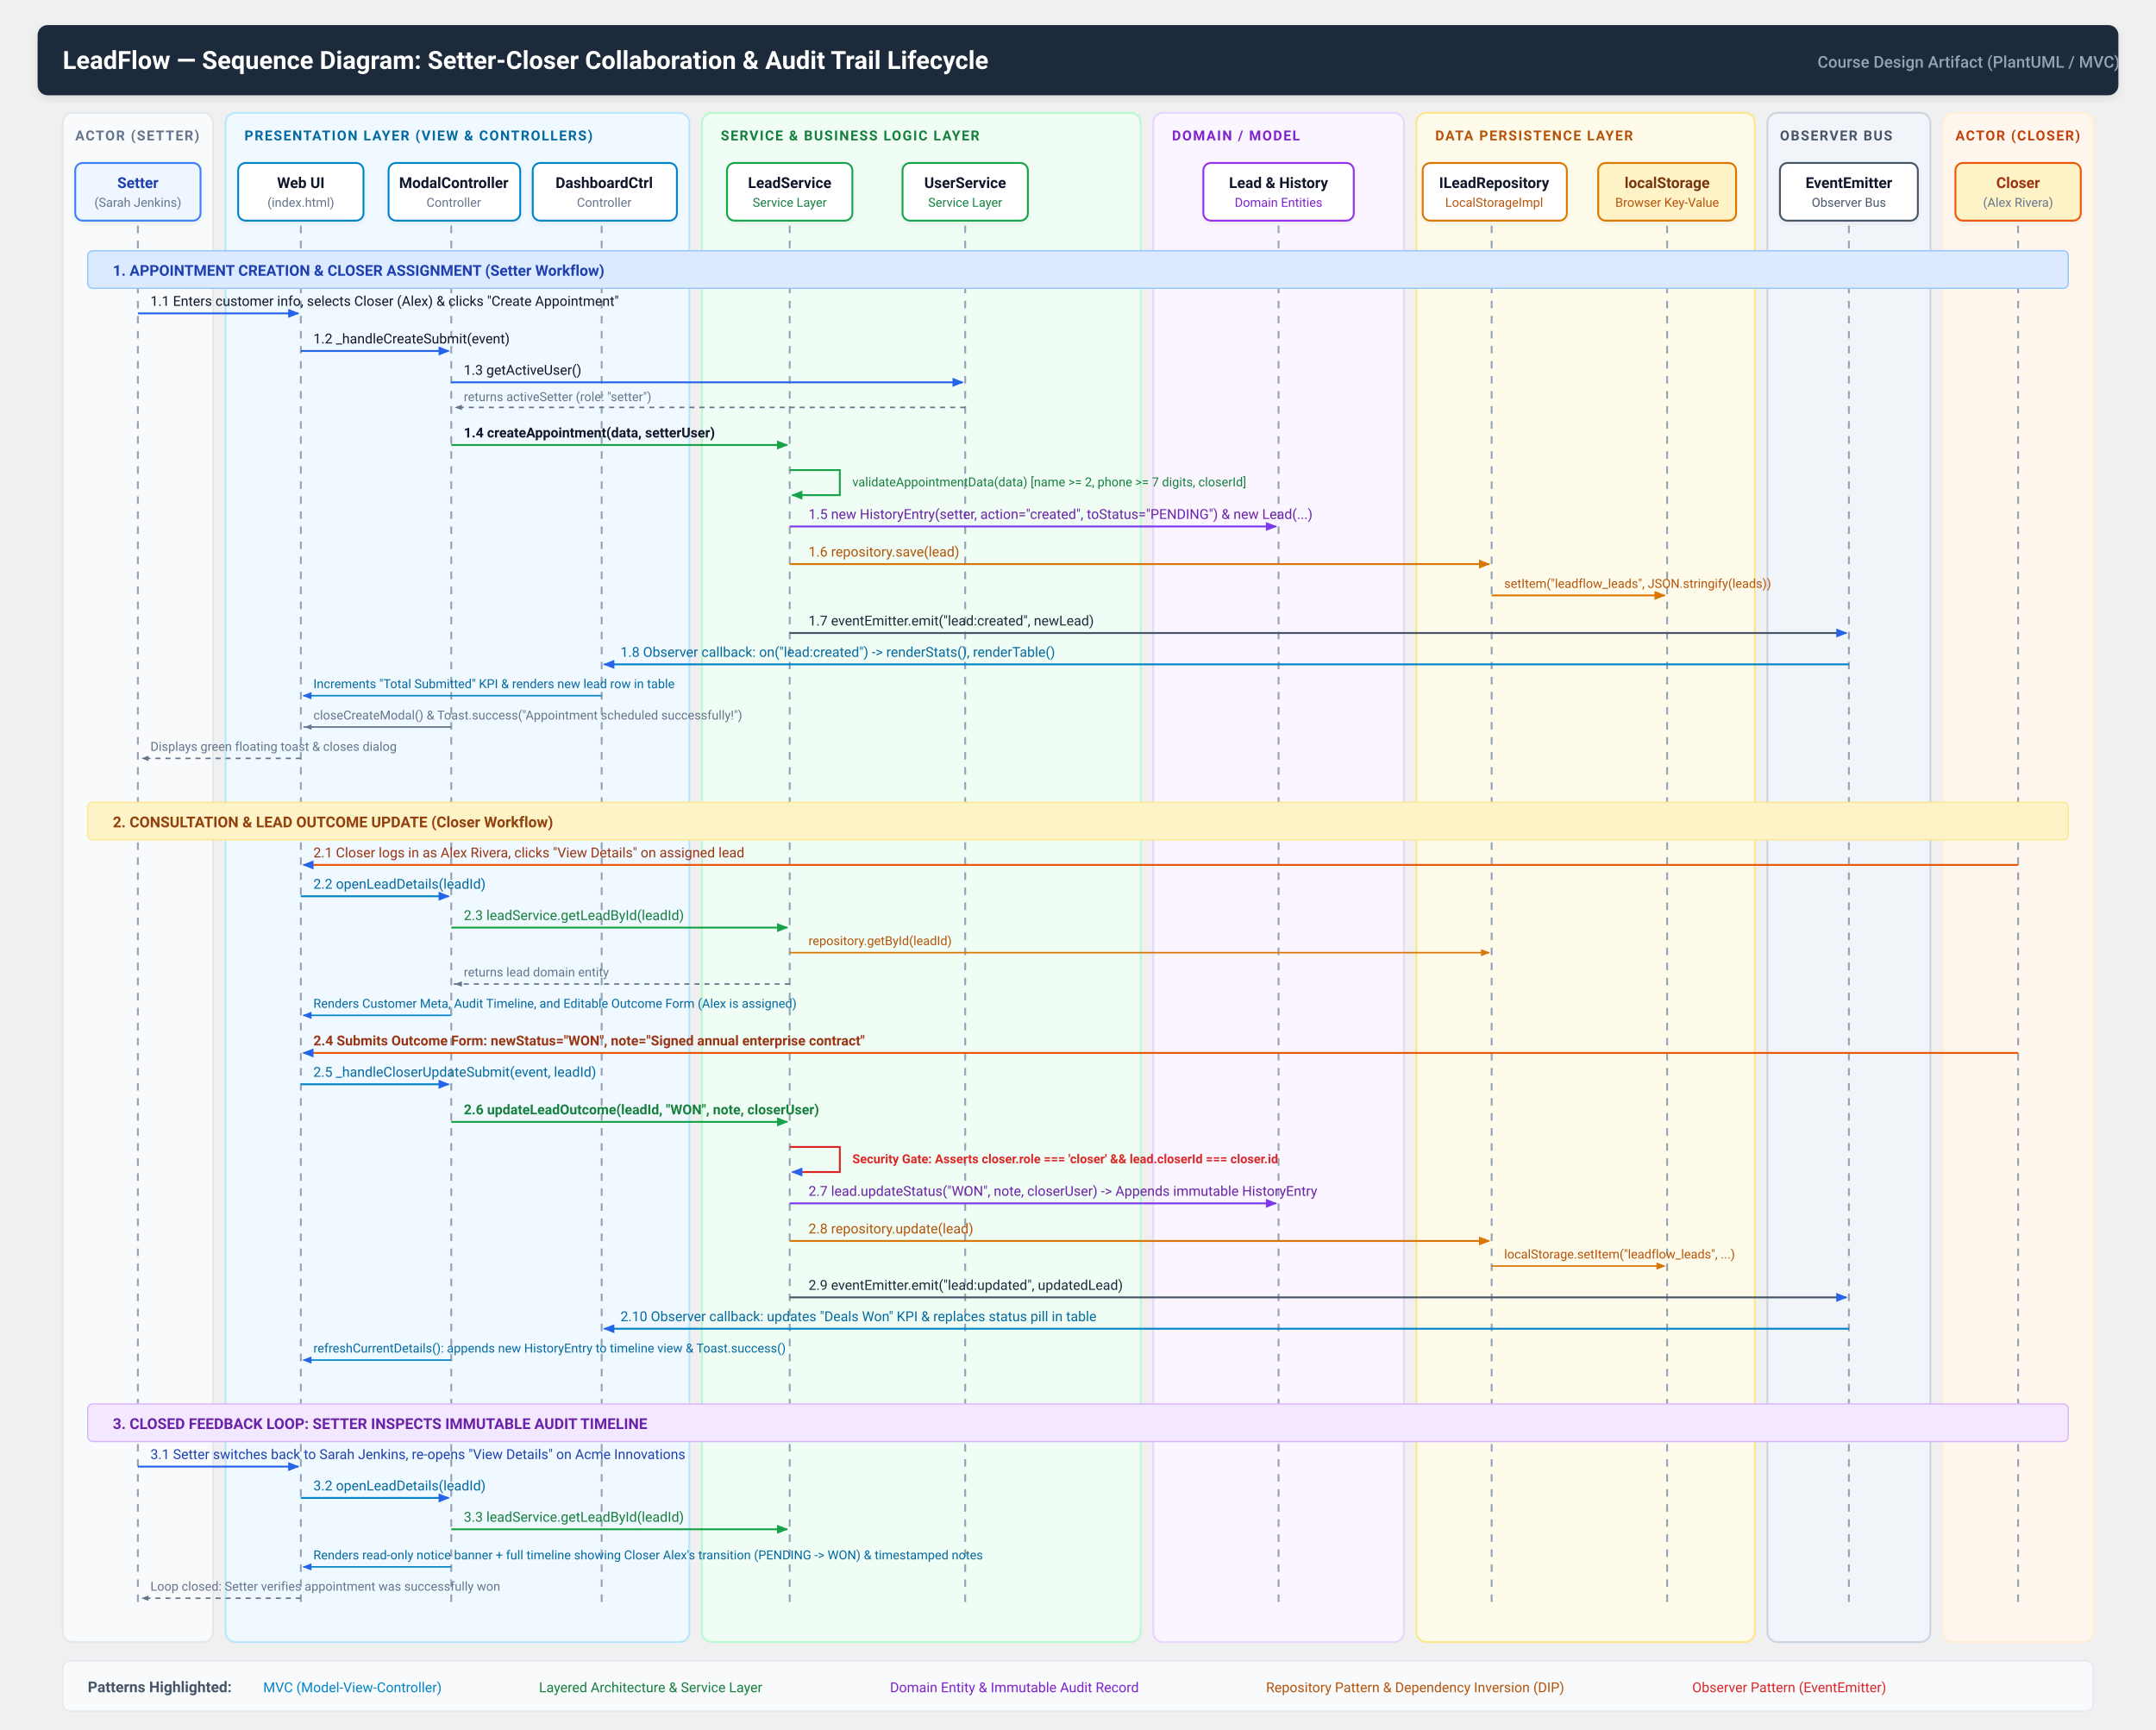
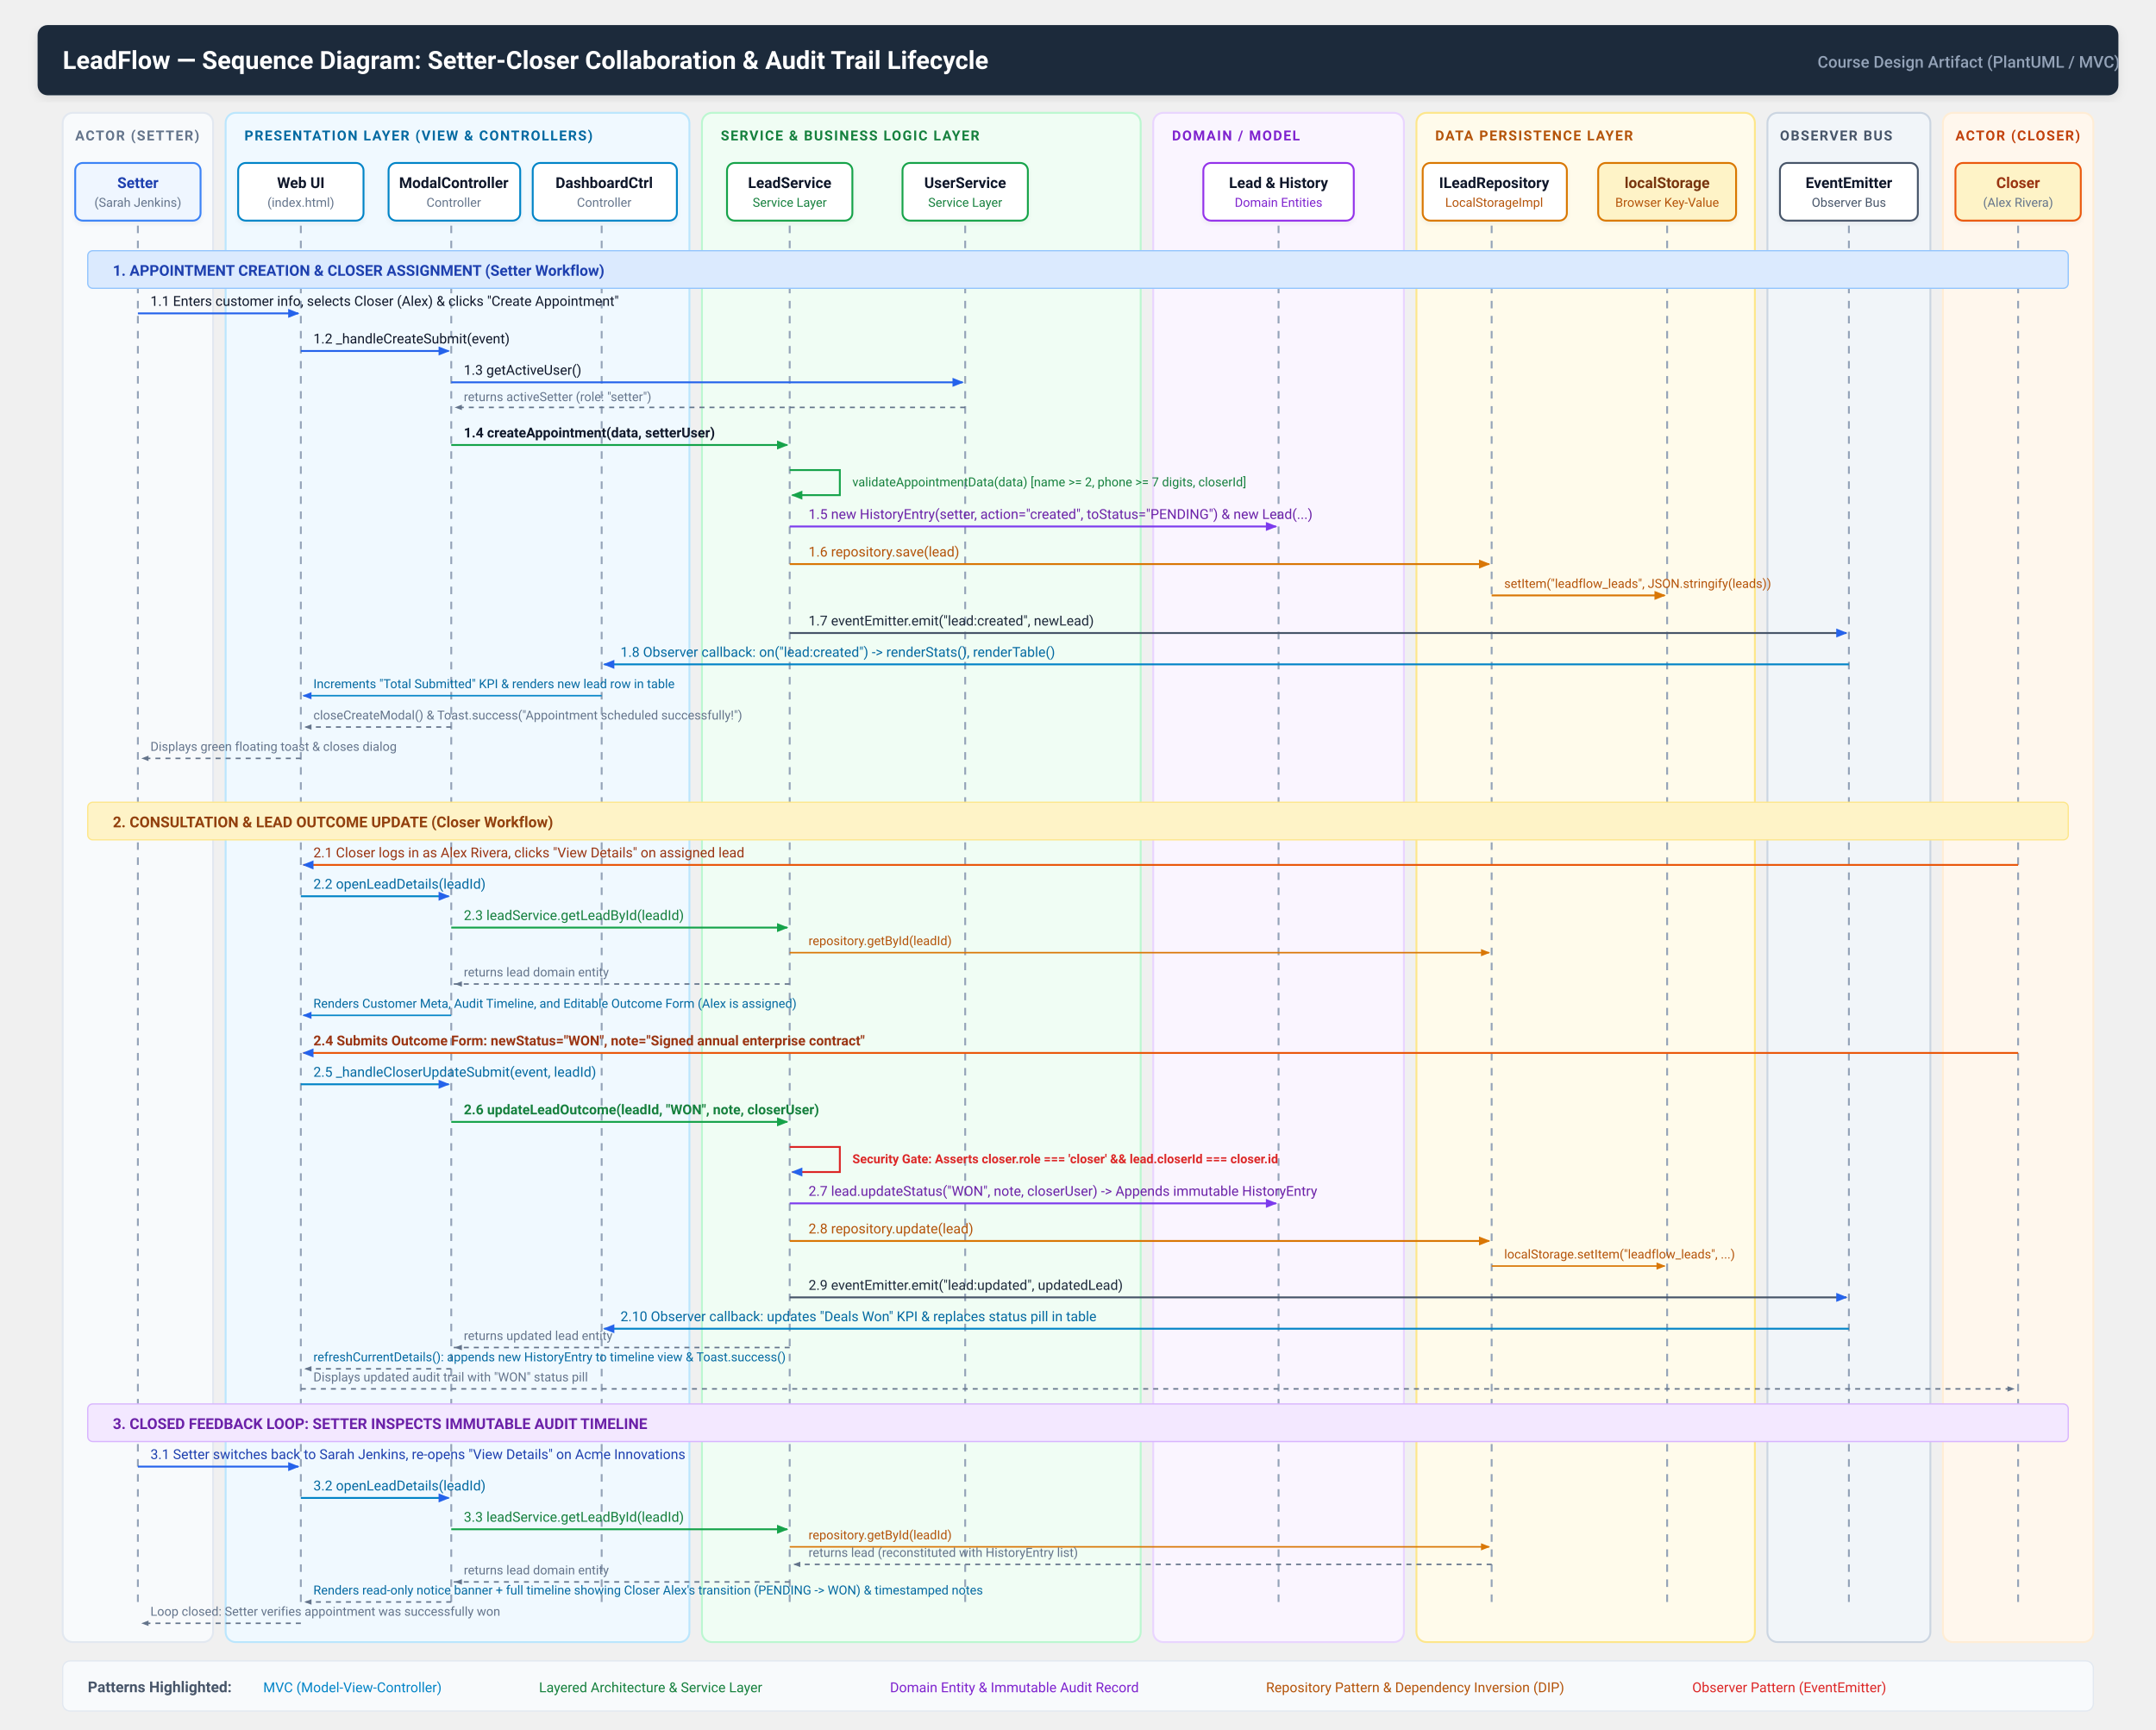
<svg xmlns="http://www.w3.org/2000/svg" viewBox="0 0 1720 1380" width="1720" height="1380" style="background:#FFFFFF; font-family:'Segoe UI',-apple-system,BlinkMacSystemFont,Roboto,Helvetica,sans-serif;">
  <defs>
    <filter id="card-shadow" x="-5%" y="-5%" width="115%" height="115%">
      <feDropShadow dx="0" dy="3" stdDeviation="4" flood-color="#0F172A" flood-opacity="0.08" />
    </filter>
    <filter id="soft-shadow" x="-5%" y="-5%" width="115%" height="115%">
      <feDropShadow dx="0" dy="2" stdDeviation="2" flood-color="#0F172A" flood-opacity="0.05" />
    </filter>
    <marker id="arrow" viewBox="0 0 10 10" refX="9" refY="5" markerWidth="6" markerHeight="6" orient="auto-start-reverse">
      <path d="M 0 1 L 10 5 L 0 9 z" fill="#2563EB" />
    </marker>
    <marker id="arrow-green" viewBox="0 0 10 10" refX="9" refY="5" markerWidth="6" markerHeight="6" orient="auto-start-reverse">
      <path d="M 0 1 L 10 5 L 0 9 z" fill="#16A34A" />
    </marker>
    <marker id="arrow-amber" viewBox="0 0 10 10" refX="9" refY="5" markerWidth="6" markerHeight="6" orient="auto-start-reverse">
      <path d="M 0 1 L 10 5 L 0 9 z" fill="#D97706" />
    </marker>
    <marker id="arrow-purple" viewBox="0 0 10 10" refX="9" refY="5" markerWidth="6" markerHeight="6" orient="auto-start-reverse">
      <path d="M 0 1 L 10 5 L 0 9 z" fill="#7C3AED" />
    </marker>
    <marker id="arrow-return" viewBox="0 0 10 10" refX="9" refY="5" markerWidth="6" markerHeight="6" orient="auto-start-reverse">
      <path d="M 0 2 L 8 5 L 0 8 z" fill="#64748B" />
    </marker>
  </defs>
  <rect x="30" y="20" width="1660" height="56" rx="8" fill="#1E293B" filter="url(#card-shadow)" />
  <text x="50" y="55" fill="#FFFFFF" font-size="20" font-weight="700">LeadFlow — Sequence Diagram: Setter-Closer Collaboration &amp; Audit Trail Lifecycle</text>
  <text x="1450" y="54" fill="#94A3B8" font-size="13" font-weight="500">Course Design Artifact (PlantUML / MVC)</text>
  <rect x="50" y="90" width="120" height="1220" rx="8" fill="#F8FAFC" stroke="#E2E8F0" stroke-width="1.5" />
  <text x="60" y="112" fill="#64748B" font-size="11" font-weight="700" letter-spacing="1">ACTOR (SETTER)</text>
  <rect x="180" y="90" width="370" height="1220" rx="8" fill="#F0F9FF" stroke="#BAE6FD" stroke-width="1.5" />
  <text x="195" y="112" fill="#0369A1" font-size="11" font-weight="700" letter-spacing="1">PRESENTATION LAYER (VIEW &amp; CONTROLLERS)</text>
  <rect x="560" y="90" width="350" height="1220" rx="8" fill="#F0FDF4" stroke="#BBF7D0" stroke-width="1.5" />
  <text x="575" y="112" fill="#15803D" font-size="11" font-weight="700" letter-spacing="1">SERVICE &amp; BUSINESS LOGIC LAYER</text>
  <rect x="920" y="90" width="200" height="1220" rx="8" fill="#FAF5FF" stroke="#E9D5FF" stroke-width="1.5" />
  <text x="935" y="112" fill="#7E22CE" font-size="11" font-weight="700" letter-spacing="1">DOMAIN / MODEL</text>
  <rect x="1130" y="90" width="270" height="1220" rx="8" fill="#FFFBEB" stroke="#FDE68A" stroke-width="1.5" />
  <text x="1145" y="112" fill="#B45309" font-size="11" font-weight="700" letter-spacing="1">DATA PERSISTENCE LAYER</text>
  <rect x="1410" y="90" width="130" height="1220" rx="8" fill="#F1F5F9" stroke="#CBD5E1" stroke-width="1.5" />
  <text x="1420" y="112" fill="#475569" font-size="11" font-weight="700" letter-spacing="1">OBSERVER BUS</text>
  <rect x="1550" y="90" width="120" height="1220" rx="8" fill="#FFF7ED" stroke="#FFEDD5" stroke-width="1.5" />
  <text x="1560" y="112" fill="#C2410C" font-size="11" font-weight="700" letter-spacing="1">ACTOR (CLOSER)</text>
  <line x1="110" y1="180" x2="110" y2="1280" stroke="#94A3B8" stroke-width="1.5" stroke-dasharray="6,6" />
  <line x1="240" y1="180" x2="240" y2="1280" stroke="#94A3B8" stroke-width="1.5" stroke-dasharray="6,6" />
  <line x1="360" y1="180" x2="360" y2="1280" stroke="#94A3B8" stroke-width="1.5" stroke-dasharray="6,6" />
  <line x1="480" y1="180" x2="480" y2="1280" stroke="#94A3B8" stroke-width="1.5" stroke-dasharray="6,6" />
  <line x1="630" y1="180" x2="630" y2="1280" stroke="#94A3B8" stroke-width="1.5" stroke-dasharray="6,6" />
  <line x1="770" y1="180" x2="770" y2="1280" stroke="#94A3B8" stroke-width="1.5" stroke-dasharray="6,6" />
  <line x1="1020" y1="180" x2="1020" y2="1280" stroke="#94A3B8" stroke-width="1.5" stroke-dasharray="6,6" />
  <line x1="1190" y1="180" x2="1190" y2="1280" stroke="#94A3B8" stroke-width="1.5" stroke-dasharray="6,6" />
  <line x1="1330" y1="180" x2="1330" y2="1280" stroke="#94A3B8" stroke-width="1.5" stroke-dasharray="6,6" />
  <line x1="1475" y1="180" x2="1475" y2="1280" stroke="#94A3B8" stroke-width="1.5" stroke-dasharray="6,6" />
  <line x1="1610" y1="180" x2="1610" y2="1280" stroke="#94A3B8" stroke-width="1.5" stroke-dasharray="6,6" />
  <rect x="60" y="130" width="100" height="46" rx="6" fill="#EFF6FF" stroke="#3B82F6" stroke-width="1.5" filter="url(#soft-shadow)" />
  <text x="110" y="150" fill="#1E40AF" font-size="12" font-weight="700" text-anchor="middle">Setter</text>
  <text x="110" y="165" fill="#64748B" font-size="10" text-anchor="middle">(Sarah Jenkins)</text>
  <rect x="190" y="130" width="100" height="46" rx="6" fill="#FFFFFF" stroke="#0284C7" stroke-width="1.5" filter="url(#soft-shadow)" />
  <text x="240" y="150" fill="#0F172A" font-size="12" font-weight="700" text-anchor="middle">Web UI</text>
  <text x="240" y="165" fill="#64748B" font-size="10" text-anchor="middle">(index.html)</text>
  <rect x="310" y="130" width="105" height="46" rx="6" fill="#FFFFFF" stroke="#0284C7" stroke-width="1.5" filter="url(#soft-shadow)" />
  <text x="362" y="150" fill="#0F172A" font-size="12" font-weight="700" text-anchor="middle">ModalController</text>
  <text x="362" y="165" fill="#64748B" font-size="10" text-anchor="middle">Controller</text>
  <rect x="425" y="130" width="115" height="46" rx="6" fill="#FFFFFF" stroke="#0284C7" stroke-width="1.5" filter="url(#soft-shadow)" />
  <text x="482" y="150" fill="#0F172A" font-size="12" font-weight="700" text-anchor="middle">DashboardCtrl</text>
  <text x="482" y="165" fill="#64748B" font-size="10" text-anchor="middle">Controller</text>
  <rect x="580" y="130" width="100" height="46" rx="6" fill="#FFFFFF" stroke="#16A34A" stroke-width="1.5" filter="url(#soft-shadow)" />
  <text x="630" y="150" fill="#0F172A" font-size="12" font-weight="700" text-anchor="middle">LeadService</text>
  <text x="630" y="165" fill="#15803D" font-size="10" text-anchor="middle">Service Layer</text>
  <rect x="720" y="130" width="100" height="46" rx="6" fill="#FFFFFF" stroke="#16A34A" stroke-width="1.5" filter="url(#soft-shadow)" />
  <text x="770" y="150" fill="#0F172A" font-size="12" font-weight="700" text-anchor="middle">UserService</text>
  <text x="770" y="165" fill="#15803D" font-size="10" text-anchor="middle">Service Layer</text>
  <rect x="960" y="130" width="120" height="46" rx="6" fill="#FFFFFF" stroke="#9333EA" stroke-width="1.5" filter="url(#soft-shadow)" />
  <text x="1020" y="150" fill="#0F172A" font-size="12" font-weight="700" text-anchor="middle">Lead &amp; History</text>
  <text x="1020" y="165" fill="#7E22CE" font-size="10" text-anchor="middle">Domain Entities</text>
  <rect x="1135" y="130" width="115" height="46" rx="6" fill="#FFFFFF" stroke="#D97706" stroke-width="1.5" filter="url(#soft-shadow)" />
  <text x="1192" y="150" fill="#0F172A" font-size="12" font-weight="700" text-anchor="middle">ILeadRepository</text>
  <text x="1192" y="165" fill="#B45309" font-size="10" text-anchor="middle">LocalStorageImpl</text>
  <rect x="1275" y="130" width="110" height="46" rx="6" fill="#FEF3C7" stroke="#D97706" stroke-width="1.5" filter="url(#soft-shadow)" />
  <text x="1330" y="150" fill="#78350F" font-size="12" font-weight="700" text-anchor="middle">localStorage</text>
  <text x="1330" y="165" fill="#B45309" font-size="10" text-anchor="middle">Browser Key-Value</text>
  <rect x="1420" y="130" width="110" height="46" rx="6" fill="#FFFFFF" stroke="#475569" stroke-width="1.5" filter="url(#soft-shadow)" />
  <text x="1475" y="150" fill="#0F172A" font-size="12" font-weight="700" text-anchor="middle">EventEmitter</text>
  <text x="1475" y="165" fill="#475569" font-size="10" text-anchor="middle">Observer Bus</text>
  <rect x="1560" y="130" width="100" height="46" rx="6" fill="#FEF3C7" stroke="#EA580C" stroke-width="1.5" filter="url(#soft-shadow)" />
  <text x="1610" y="150" fill="#9A3412" font-size="12" font-weight="700" text-anchor="middle">Closer</text>
  <text x="1610" y="165" fill="#64748B" font-size="10" text-anchor="middle">(Alex Rivera)</text>
  <rect x="70" y="200" width="1580" height="30" rx="4" fill="#DBEAFE" stroke="#93C5FD" stroke-width="1" />
  <text x="90" y="220" fill="#1E40AF" font-size="12" font-weight="700">1. APPOINTMENT CREATION &amp; CLOSER ASSIGNMENT (Setter Workflow)</text>
  <line x1="110" y1="250" x2="238" y2="250" stroke="#2563EB" stroke-width="1.5" marker-end="url(#arrow)" />
  <text x="120" y="244" fill="#0F172A" font-size="11">1.1 Enters customer info, selects Closer (Alex) &amp; clicks "Create Appointment"</text>
  <line x1="240" y1="280" x2="358" y2="280" stroke="#2563EB" stroke-width="1.5" marker-end="url(#arrow)" />
  <text x="250" y="274" fill="#0F172A" font-size="11">1.2 _handleCreateSubmit(event)</text>
  <line x1="360" y1="305" x2="768" y2="305" stroke="#2563EB" stroke-width="1.5" marker-end="url(#arrow)" />
  <text x="370" y="299" fill="#0F172A" font-size="11">1.3 getActiveUser()</text>
  <line x1="770" y1="325" x2="362" y2="325" stroke="#64748B" stroke-width="1.2" stroke-dasharray="4,4" marker-end="url(#arrow-return)" />
  <text x="370" y="320" fill="#64748B" font-size="10">returns activeSetter (role: "setter")</text>
  <line x1="360" y1="355" x2="628" y2="355" stroke="#16A34A" stroke-width="1.5" marker-end="url(#arrow-green)" />
  <text x="370" y="349" fill="#0F172A" font-size="11" font-weight="600">1.4 createAppointment(data, setterUser)</text>
  <path d="M 630 375 L 670 375 L 670 395 L 632 395" fill="none" stroke="#16A34A" stroke-width="1.5" marker-end="url(#arrow-green)" />
  <text x="680" y="388" fill="#15803D" font-size="10">validateAppointmentData(data) [name &gt;= 2, phone &gt;= 7 digits, closerId]</text>
  <line x1="630" y1="420" x2="1018" y2="420" stroke="#7C3AED" stroke-width="1.5" marker-end="url(#arrow-purple)" />
  <text x="645" y="414" fill="#6B21A8" font-size="11">1.5 new HistoryEntry(setter, action="created", toStatus="PENDING") &amp; new Lead(...)</text>
  <line x1="630" y1="450" x2="1188" y2="450" stroke="#D97706" stroke-width="1.5" marker-end="url(#arrow-amber)" />
  <text x="645" y="444" fill="#B45309" font-size="11">1.6 repository.save(lead)</text>
  <line x1="1190" y1="475" x2="1328" y2="475" stroke="#D97706" stroke-width="1.5" marker-end="url(#arrow-amber)" />
  <text x="1200" y="469" fill="#B45309" font-size="10">setItem("leadflow_leads", JSON.stringify(leads))</text>
  <line x1="630" y1="505" x2="1473" y2="505" stroke="#475569" stroke-width="1.5" marker-end="url(#arrow)" />
  <text x="645" y="499" fill="#1E293B" font-size="11">1.7 eventEmitter.emit("lead:created", newLead)</text>
  <line x1="1475" y1="530" x2="482" y2="530" stroke="#0284C7" stroke-width="1.5" marker-end="url(#arrow)" />
  <text x="495" y="524" fill="#0369A1" font-size="11">1.8 Observer callback: on("lead:created") -&gt; renderStats(), renderTable()</text>
  <line x1="480" y1="555" x2="242" y2="555" stroke="#0284C7" stroke-width="1.2" marker-end="url(#arrow)" />
  <text x="250" y="549" fill="#0369A1" font-size="10">Increments "Total Submitted" KPI &amp; renders new lead row in table</text>
-   <line x1="360" y1="580" x2="242" y2="580" stroke="#64748B" stroke-width="1.2" marker-end="url(#arrow-return)" />
+   <line x1="360" y1="580" x2="242" y2="580" stroke="#64748B" stroke-width="1.2" stroke-dasharray="4,4" marker-end="url(#arrow-return)" />
  <text x="250" y="574" fill="#64748B" font-size="10">closeCreateModal() &amp; Toast.success("Appointment scheduled successfully!")</text>
  <line x1="240" y1="605" x2="112" y2="605" stroke="#64748B" stroke-width="1.2" stroke-dasharray="4,4" marker-end="url(#arrow-return)" />
  <text x="120" y="599" fill="#64748B" font-size="10">Displays green floating toast &amp; closes dialog</text>
  <rect x="70" y="640" width="1580" height="30" rx="4" fill="#FEF3C7" stroke="#FDE68A" stroke-width="1" />
  <text x="90" y="660" fill="#92400E" font-size="12" font-weight="700">2. CONSULTATION &amp; LEAD OUTCOME UPDATE (Closer Workflow)</text>
  <line x1="1610" y1="690" x2="242" y2="690" stroke="#EA580C" stroke-width="1.5" marker-end="url(#arrow)" />
  <text x="250" y="684" fill="#9A3412" font-size="11">2.1 Closer logs in as Alex Rivera, clicks "View Details" on assigned lead</text>
  <line x1="240" y1="715" x2="358" y2="715" stroke="#0284C7" stroke-width="1.5" marker-end="url(#arrow)" />
  <text x="250" y="709" fill="#0369A1" font-size="11">2.2 openLeadDetails(leadId)</text>
  <line x1="360" y1="740" x2="628" y2="740" stroke="#16A34A" stroke-width="1.5" marker-end="url(#arrow-green)" />
  <text x="370" y="734" fill="#15803D" font-size="11">2.3 leadService.getLeadById(leadId)</text>
  <line x1="630" y1="760" x2="1188" y2="760" stroke="#D97706" stroke-width="1.2" marker-end="url(#arrow-amber)" />
  <text x="645" y="754" fill="#B45309" font-size="10">repository.getById(leadId)</text>
  <line x1="630" y1="785" x2="362" y2="785" stroke="#64748B" stroke-width="1.2" stroke-dasharray="4,4" marker-end="url(#arrow-return)" />
  <text x="370" y="779" fill="#64748B" font-size="10">returns lead domain entity</text>
  <line x1="360" y1="810" x2="242" y2="810" stroke="#0284C7" stroke-width="1.2" marker-end="url(#arrow)" />
  <text x="250" y="804" fill="#0369A1" font-size="10">Renders Customer Meta, Audit Timeline, and Editable Outcome Form (Alex is assigned)</text>
  <line x1="1610" y1="840" x2="242" y2="840" stroke="#EA580C" stroke-width="1.5" marker-end="url(#arrow)" />
  <text x="250" y="834" fill="#9A3412" font-size="11" font-weight="600">2.4 Submits Outcome Form: newStatus="WON", note="Signed annual enterprise contract"</text>
  <line x1="240" y1="865" x2="358" y2="865" stroke="#0284C7" stroke-width="1.5" marker-end="url(#arrow)" />
  <text x="250" y="859" fill="#0369A1" font-size="11">2.5 _handleCloserUpdateSubmit(event, leadId)</text>
  <line x1="360" y1="895" x2="628" y2="895" stroke="#16A34A" stroke-width="1.5" marker-end="url(#arrow-green)" />
  <text x="370" y="889" fill="#15803D" font-size="11" font-weight="700">2.6 updateLeadOutcome(leadId, "WON", note, closerUser)</text>
  <path d="M 630 915 L 670 915 L 670 935 L 632 935" fill="none" stroke="#DC2626" stroke-width="1.5" marker-end="url(#arrow)" />
  <text x="680" y="928" fill="#DC2626" font-size="10" font-weight="600">Security Gate: Asserts closer.role === 'closer' &amp;&amp; lead.closerId === closer.id</text>
  <line x1="630" y1="960" x2="1018" y2="960" stroke="#7C3AED" stroke-width="1.5" marker-end="url(#arrow-purple)" />
  <text x="645" y="954" fill="#6B21A8" font-size="11">2.7 lead.updateStatus("WON", note, closerUser) -&gt; Appends immutable HistoryEntry</text>
  <line x1="630" y1="990" x2="1188" y2="990" stroke="#D97706" stroke-width="1.5" marker-end="url(#arrow-amber)" />
  <text x="645" y="984" fill="#B45309" font-size="11">2.8 repository.update(lead)</text>
  <line x1="1190" y1="1010" x2="1328" y2="1010" stroke="#D97706" stroke-width="1.2" marker-end="url(#arrow-amber)" />
  <text x="1200" y="1004" fill="#B45309" font-size="10">localStorage.setItem("leadflow_leads", ...)</text>
  <line x1="630" y1="1035" x2="1473" y2="1035" stroke="#475569" stroke-width="1.5" marker-end="url(#arrow)" />
  <text x="645" y="1029" fill="#1E293B" font-size="11">2.9 eventEmitter.emit("lead:updated", updatedLead)</text>
  <line x1="1475" y1="1060" x2="482" y2="1060" stroke="#0284C7" stroke-width="1.5" marker-end="url(#arrow)" />
  <text x="495" y="1054" fill="#0369A1" font-size="11">2.10 Observer callback: updates "Deals Won" KPI &amp; replaces status pill in table</text>
-   <line x1="360" y1="1085" x2="242" y2="1085" stroke="#0284C7" stroke-width="1.2" marker-end="url(#arrow)" />
-   <text x="250" y="1079" fill="#0369A1" font-size="10">refreshCurrentDetails(): appends new HistoryEntry to timeline view &amp; Toast.success()</text>
+   <line x1="630" y1="1075" x2="362" y2="1075" stroke="#64748B" stroke-width="1.2" stroke-dasharray="4,4" marker-end="url(#arrow-return)" />
+   <text x="370" y="1069" fill="#64748B" font-size="10">returns updated lead entity</text>
+   <line x1="360" y1="1092" x2="242" y2="1092" stroke="#64748B" stroke-width="1.2" stroke-dasharray="4,4" marker-end="url(#arrow-return)" />
+   <text x="250" y="1086" fill="#0369A1" font-size="10">refreshCurrentDetails(): appends new HistoryEntry to timeline view &amp; Toast.success()</text>
+   <line x1="240" y1="1108" x2="1608" y2="1108" stroke="#64748B" stroke-width="1.2" stroke-dasharray="4,4" marker-end="url(#arrow-return)" />
+   <text x="250" y="1102" fill="#64748B" font-size="10">Displays updated audit trail with "WON" status pill</text>
  <rect x="70" y="1120" width="1580" height="30" rx="4" fill="#F3E8FF" stroke="#D8B4FE" stroke-width="1" />
  <text x="90" y="1140" fill="#6B21A8" font-size="12" font-weight="700">3. CLOSED FEEDBACK LOOP: SETTER INSPECTS IMMUTABLE AUDIT TIMELINE</text>
  <line x1="110" y1="1170" x2="238" y2="1170" stroke="#2563EB" stroke-width="1.5" marker-end="url(#arrow)" />
  <text x="120" y="1164" fill="#1E40AF" font-size="11">3.1 Setter switches back to Sarah Jenkins, re-opens "View Details" on Acme Innovations</text>
  <line x1="240" y1="1195" x2="358" y2="1195" stroke="#0284C7" stroke-width="1.5" marker-end="url(#arrow)" />
  <text x="250" y="1189" fill="#0369A1" font-size="11">3.2 openLeadDetails(leadId)</text>
  <line x1="360" y1="1220" x2="628" y2="1220" stroke="#16A34A" stroke-width="1.5" marker-end="url(#arrow-green)" />
  <text x="370" y="1214" fill="#15803D" font-size="11">3.3 leadService.getLeadById(leadId)</text>
-   <line x1="360" y1="1250" x2="242" y2="1250" stroke="#0284C7" stroke-width="1.2" marker-end="url(#arrow)" />
-   <text x="250" y="1244" fill="#0369A1" font-size="10">Renders read-only notice banner + full timeline showing Closer Alex's transition (PENDING -&gt; WON) &amp; timestamped notes</text>
-   <line x1="240" y1="1275" x2="112" y2="1275" stroke="#64748B" stroke-width="1.2" stroke-dasharray="4,4" marker-end="url(#arrow-return)" />
-   <text x="120" y="1269" fill="#64748B" font-size="10">Loop closed: Setter verifies appointment was successfully won</text>
+   <line x1="630" y1="1234" x2="1188" y2="1234" stroke="#D97706" stroke-width="1.2" marker-end="url(#arrow-amber)" />
+   <text x="645" y="1228" fill="#B45309" font-size="10">repository.getById(leadId)</text>
+   <line x1="1190" y1="1248" x2="632" y2="1248" stroke="#64748B" stroke-width="1.2" stroke-dasharray="4,4" marker-end="url(#arrow-return)" />
+   <text x="645" y="1242" fill="#64748B" font-size="10">returns lead (reconstituted with HistoryEntry list)</text>
+   <line x1="630" y1="1262" x2="362" y2="1262" stroke="#64748B" stroke-width="1.2" stroke-dasharray="4,4" marker-end="url(#arrow-return)" />
+   <text x="370" y="1256" fill="#64748B" font-size="10">returns lead domain entity</text>
+   <line x1="360" y1="1278" x2="242" y2="1278" stroke="#64748B" stroke-width="1.2" stroke-dasharray="4,4" marker-end="url(#arrow-return)" />
+   <text x="250" y="1272" fill="#0369A1" font-size="10">Renders read-only notice banner + full timeline showing Closer Alex's transition (PENDING -&gt; WON) &amp; timestamped notes</text>
+   <line x1="240" y1="1295" x2="112" y2="1295" stroke="#64748B" stroke-width="1.2" stroke-dasharray="4,4" marker-end="url(#arrow-return)" />
+   <text x="120" y="1289" fill="#64748B" font-size="10">Loop closed: Setter verifies appointment was successfully won</text>
  <rect x="50" y="1325" width="1620" height="40" rx="6" fill="#F8FAFC" stroke="#E2E8F0" stroke-width="1" />
  <text x="70" y="1350" fill="#475569" font-size="12" font-weight="600">Patterns Highlighted:</text>
  <text x="210" y="1350" fill="#0284C7" font-size="11">MVC (Model-View-Controller)</text>
  <text x="430" y="1350" fill="#15803D" font-size="11">Layered Architecture &amp; Service Layer</text>
  <text x="710" y="1350" fill="#7E22CE" font-size="11">Domain Entity &amp; Immutable Audit Record</text>
  <text x="1010" y="1350" fill="#B45309" font-size="11">Repository Pattern &amp; Dependency Inversion (DIP)</text>
  <text x="1350" y="1350" fill="#DC2626" font-size="11">Observer Pattern (EventEmitter)</text>
</svg>
